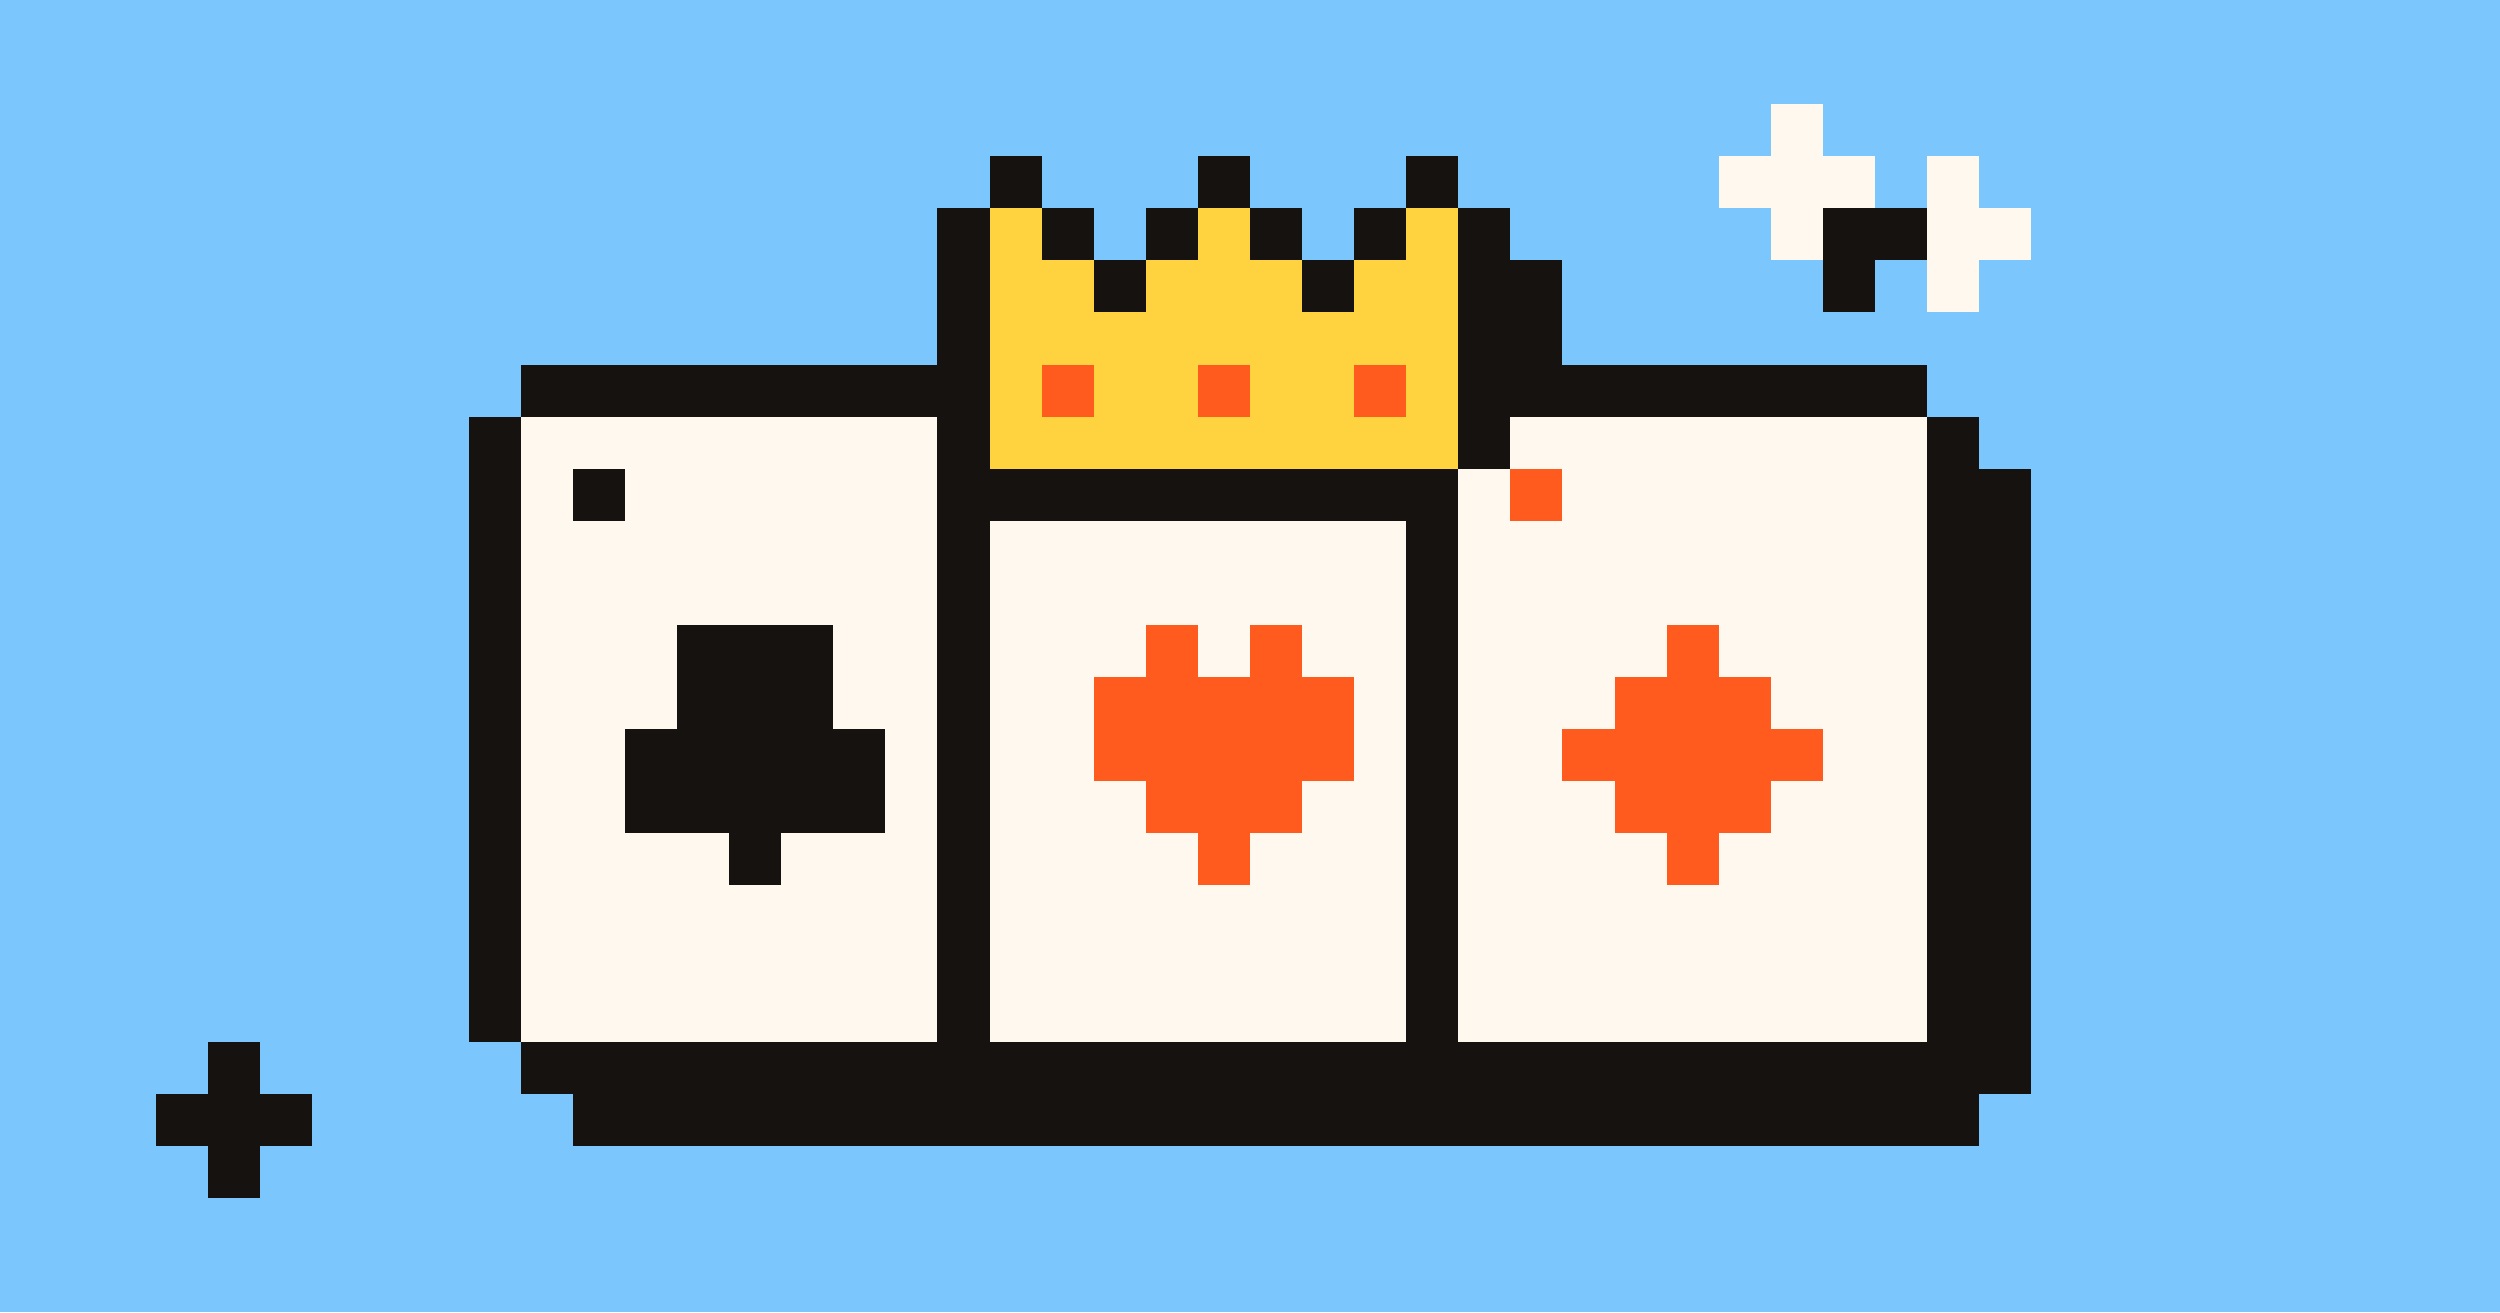
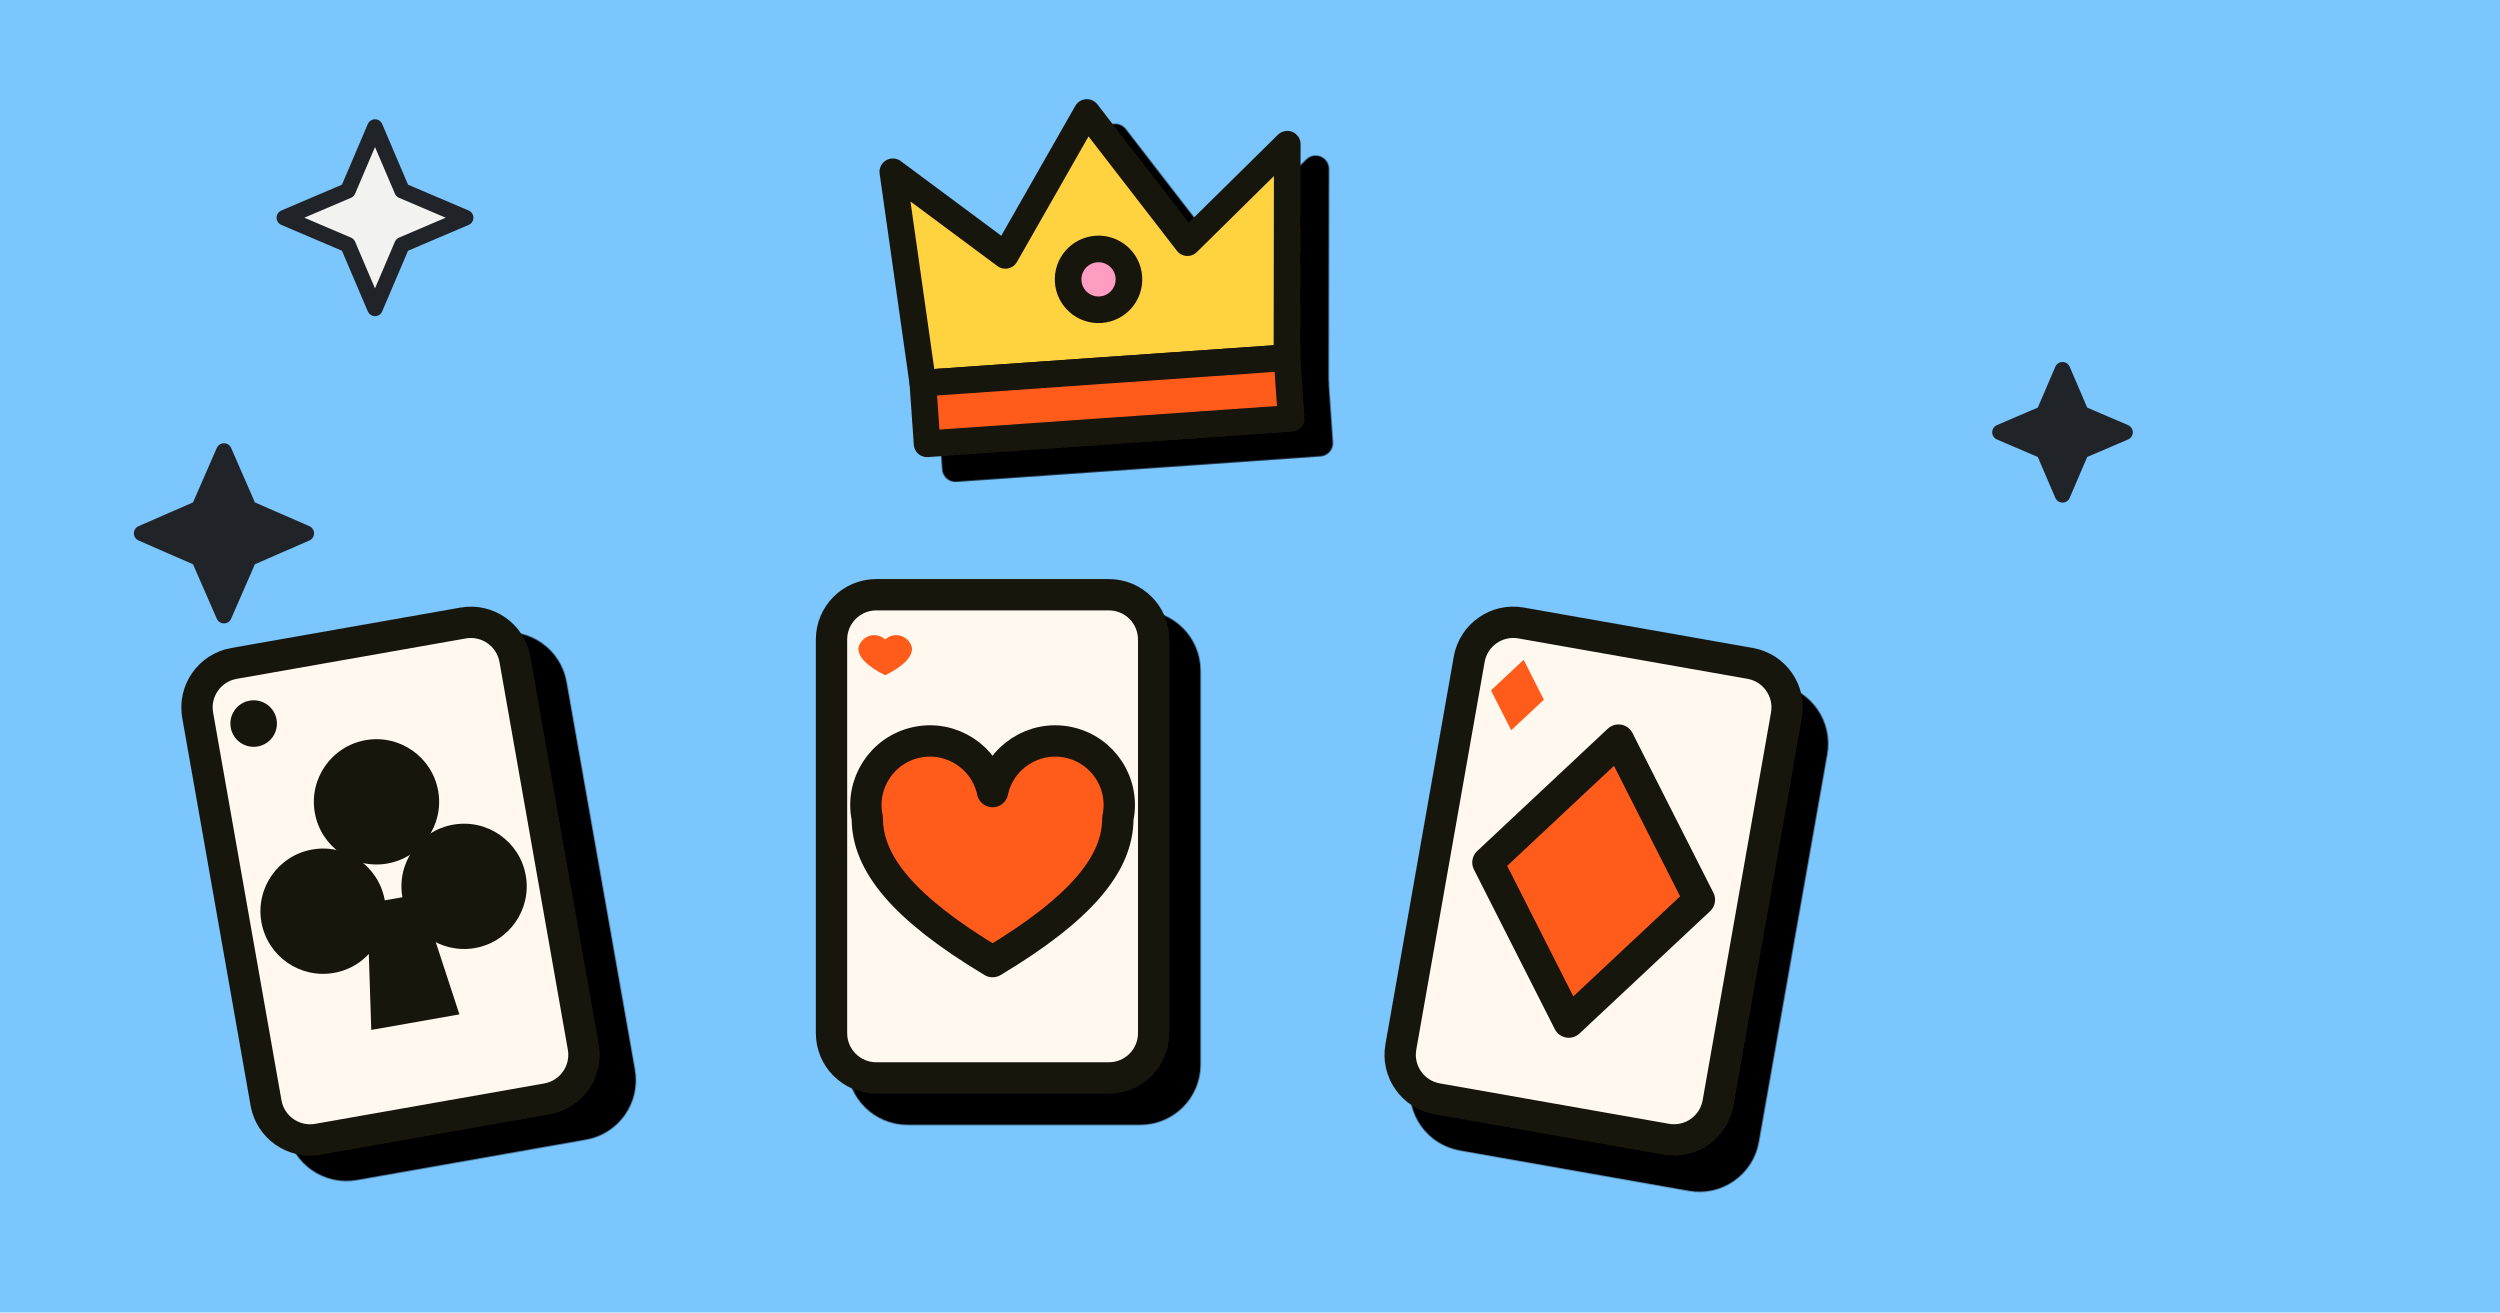
- <svg xmlns="http://www.w3.org/2000/svg" viewBox="0 0 240 126" width="240" height="126" shape-rendering="crispEdges">
+ <svg xmlns="http://www.w3.org/2000/svg" viewBox="0 0 240 126" width="240" height="126">
+   <defs>
+     <filter id="h" x="-15%" y="-15%" width="140%" height="140%">
+       <feOffset in="SourceAlpha" dx="3.5" dy="3.5" result="s" />
+       <feMerge>
+         <feMergeNode in="s" />
+         <feMergeNode in="SourceGraphic" />
+       </feMerge>
+     </filter>
+   </defs>
  <rect width="240" height="126" fill="#7CC6FE" />
-   <rect x="185" y="15" width="5" height="5" fill="#FFF8EE" />
-   <rect x="180" y="20" width="5" height="5" fill="#FFF8EE" />
-   <rect x="185" y="20" width="5" height="5" fill="#FFF8EE" />
-   <rect x="190" y="20" width="5" height="5" fill="#FFF8EE" />
-   <rect x="185" y="25" width="5" height="5" fill="#FFF8EE" />
-   <rect x="20" y="100" width="5" height="5" fill="#16120F" />
-   <rect x="15" y="105" width="5" height="5" fill="#16120F" />
-   <rect x="20" y="105" width="5" height="5" fill="#16120F" />
-   <rect x="25" y="105" width="5" height="5" fill="#16120F" />
-   <rect x="20" y="110" width="5" height="5" fill="#16120F" />
-   <rect x="175" y="15" width="5" height="5" fill="#16120F" />
-   <rect x="170" y="20" width="5" height="5" fill="#16120F" />
-   <rect x="175" y="20" width="5" height="5" fill="#16120F" />
-   <rect x="180" y="20" width="5" height="5" fill="#16120F" />
-   <rect x="175" y="25" width="5" height="5" fill="#16120F" />
-   <rect x="170" y="10" width="5" height="5" fill="#FFF8EE" />
-   <rect x="165" y="15" width="5" height="5" fill="#FFF8EE" />
-   <rect x="170" y="15" width="5" height="5" fill="#FFF8EE" />
-   <rect x="175" y="15" width="5" height="5" fill="#FFF8EE" />
-   <rect x="170" y="20" width="5" height="5" fill="#FFF8EE" />
-   <rect x="145" y="25" width="5" height="5" fill="#16120F" />
-   <rect x="145" y="30" width="5" height="5" fill="#16120F" />
-   <rect x="190" y="45" width="5" height="5" fill="#16120F" />
-   <rect x="190" y="50" width="5" height="5" fill="#16120F" />
-   <rect x="190" y="55" width="5" height="5" fill="#16120F" />
-   <rect x="190" y="60" width="5" height="5" fill="#16120F" />
-   <rect x="190" y="65" width="5" height="5" fill="#16120F" />
-   <rect x="190" y="70" width="5" height="5" fill="#16120F" />
-   <rect x="190" y="75" width="5" height="5" fill="#16120F" />
-   <rect x="190" y="80" width="5" height="5" fill="#16120F" />
-   <rect x="190" y="85" width="5" height="5" fill="#16120F" />
-   <rect x="190" y="90" width="5" height="5" fill="#16120F" />
-   <rect x="190" y="95" width="5" height="5" fill="#16120F" />
-   <rect x="185" y="100" width="10" height="5" fill="#16120F" />
-   <rect x="55" y="105" width="135" height="5" fill="#16120F" />
-   <rect x="95" y="15" width="5" height="5" fill="#16120F" />
-   <rect x="115" y="15" width="5" height="5" fill="#16120F" />
-   <rect x="135" y="15" width="5" height="5" fill="#16120F" />
-   <rect x="90" y="20" width="5" height="5" fill="#16120F" />
-   <rect x="100" y="20" width="5" height="5" fill="#16120F" />
-   <rect x="110" y="20" width="5" height="5" fill="#16120F" />
-   <rect x="120" y="20" width="5" height="5" fill="#16120F" />
-   <rect x="130" y="20" width="5" height="5" fill="#16120F" />
-   <rect x="140" y="20" width="5" height="5" fill="#16120F" />
-   <rect x="90" y="25" width="5" height="5" fill="#16120F" />
-   <rect x="105" y="25" width="5" height="5" fill="#16120F" />
-   <rect x="125" y="25" width="5" height="5" fill="#16120F" />
-   <rect x="140" y="25" width="5" height="5" fill="#16120F" />
-   <rect x="90" y="30" width="5" height="5" fill="#16120F" />
-   <rect x="140" y="30" width="5" height="5" fill="#16120F" />
-   <rect x="50" y="35" width="45" height="5" fill="#16120F" />
-   <rect x="140" y="35" width="45" height="5" fill="#16120F" />
-   <rect x="45" y="40" width="5" height="5" fill="#16120F" />
-   <rect x="90" y="40" width="5" height="5" fill="#16120F" />
-   <rect x="140" y="40" width="5" height="5" fill="#16120F" />
-   <rect x="185" y="40" width="5" height="5" fill="#16120F" />
-   <rect x="45" y="45" width="5" height="5" fill="#16120F" />
-   <rect x="55" y="45" width="5" height="5" fill="#16120F" />
-   <rect x="90" y="45" width="50" height="5" fill="#16120F" />
-   <rect x="185" y="45" width="5" height="5" fill="#16120F" />
-   <rect x="45" y="50" width="5" height="5" fill="#16120F" />
-   <rect x="90" y="50" width="5" height="5" fill="#16120F" />
-   <rect x="135" y="50" width="5" height="5" fill="#16120F" />
-   <rect x="185" y="50" width="5" height="5" fill="#16120F" />
-   <rect x="45" y="55" width="5" height="5" fill="#16120F" />
-   <rect x="90" y="55" width="5" height="5" fill="#16120F" />
-   <rect x="135" y="55" width="5" height="5" fill="#16120F" />
-   <rect x="185" y="55" width="5" height="5" fill="#16120F" />
-   <rect x="45" y="60" width="5" height="5" fill="#16120F" />
-   <rect x="65" y="60" width="15" height="5" fill="#16120F" />
-   <rect x="90" y="60" width="5" height="5" fill="#16120F" />
-   <rect x="135" y="60" width="5" height="5" fill="#16120F" />
-   <rect x="185" y="60" width="5" height="5" fill="#16120F" />
-   <rect x="45" y="65" width="5" height="5" fill="#16120F" />
-   <rect x="65" y="65" width="15" height="5" fill="#16120F" />
-   <rect x="90" y="65" width="5" height="5" fill="#16120F" />
-   <rect x="135" y="65" width="5" height="5" fill="#16120F" />
-   <rect x="185" y="65" width="5" height="5" fill="#16120F" />
-   <rect x="45" y="70" width="5" height="5" fill="#16120F" />
-   <rect x="60" y="70" width="25" height="5" fill="#16120F" />
-   <rect x="90" y="70" width="5" height="5" fill="#16120F" />
-   <rect x="135" y="70" width="5" height="5" fill="#16120F" />
-   <rect x="185" y="70" width="5" height="5" fill="#16120F" />
-   <rect x="45" y="75" width="5" height="5" fill="#16120F" />
-   <rect x="60" y="75" width="25" height="5" fill="#16120F" />
-   <rect x="90" y="75" width="5" height="5" fill="#16120F" />
-   <rect x="135" y="75" width="5" height="5" fill="#16120F" />
-   <rect x="185" y="75" width="5" height="5" fill="#16120F" />
-   <rect x="45" y="80" width="5" height="5" fill="#16120F" />
-   <rect x="70" y="80" width="5" height="5" fill="#16120F" />
-   <rect x="90" y="80" width="5" height="5" fill="#16120F" />
-   <rect x="135" y="80" width="5" height="5" fill="#16120F" />
-   <rect x="185" y="80" width="5" height="5" fill="#16120F" />
-   <rect x="45" y="85" width="5" height="5" fill="#16120F" />
-   <rect x="90" y="85" width="5" height="5" fill="#16120F" />
-   <rect x="135" y="85" width="5" height="5" fill="#16120F" />
-   <rect x="185" y="85" width="5" height="5" fill="#16120F" />
-   <rect x="45" y="90" width="5" height="5" fill="#16120F" />
-   <rect x="90" y="90" width="5" height="5" fill="#16120F" />
-   <rect x="135" y="90" width="5" height="5" fill="#16120F" />
-   <rect x="185" y="90" width="5" height="5" fill="#16120F" />
-   <rect x="45" y="95" width="5" height="5" fill="#16120F" />
-   <rect x="90" y="95" width="5" height="5" fill="#16120F" />
-   <rect x="135" y="95" width="5" height="5" fill="#16120F" />
-   <rect x="185" y="95" width="5" height="5" fill="#16120F" />
-   <rect x="50" y="100" width="135" height="5" fill="#16120F" />
-   <rect x="95" y="20" width="5" height="5" fill="#FFD23F" />
-   <rect x="115" y="20" width="5" height="5" fill="#FFD23F" />
-   <rect x="135" y="20" width="5" height="5" fill="#FFD23F" />
-   <rect x="95" y="25" width="10" height="5" fill="#FFD23F" />
-   <rect x="110" y="25" width="15" height="5" fill="#FFD23F" />
-   <rect x="130" y="25" width="10" height="5" fill="#FFD23F" />
-   <rect x="95" y="30" width="45" height="5" fill="#FFD23F" />
-   <rect x="95" y="35" width="5" height="5" fill="#FFD23F" />
-   <rect x="105" y="35" width="10" height="5" fill="#FFD23F" />
-   <rect x="120" y="35" width="10" height="5" fill="#FFD23F" />
-   <rect x="135" y="35" width="5" height="5" fill="#FFD23F" />
-   <rect x="95" y="40" width="45" height="5" fill="#FFD23F" />
-   <rect x="100" y="35" width="5" height="5" fill="#FF5B1F" />
-   <rect x="115" y="35" width="5" height="5" fill="#FF5B1F" />
-   <rect x="130" y="35" width="5" height="5" fill="#FF5B1F" />
-   <rect x="145" y="45" width="5" height="5" fill="#FF5B1F" />
-   <rect x="110" y="60" width="5" height="5" fill="#FF5B1F" />
-   <rect x="120" y="60" width="5" height="5" fill="#FF5B1F" />
-   <rect x="160" y="60" width="5" height="5" fill="#FF5B1F" />
-   <rect x="105" y="65" width="25" height="5" fill="#FF5B1F" />
-   <rect x="155" y="65" width="15" height="5" fill="#FF5B1F" />
-   <rect x="105" y="70" width="25" height="5" fill="#FF5B1F" />
-   <rect x="150" y="70" width="25" height="5" fill="#FF5B1F" />
-   <rect x="110" y="75" width="15" height="5" fill="#FF5B1F" />
-   <rect x="155" y="75" width="15" height="5" fill="#FF5B1F" />
-   <rect x="115" y="80" width="5" height="5" fill="#FF5B1F" />
-   <rect x="160" y="80" width="5" height="5" fill="#FF5B1F" />
-   <rect x="50" y="40" width="40" height="5" fill="#FFF8EE" />
-   <rect x="145" y="40" width="40" height="5" fill="#FFF8EE" />
-   <rect x="50" y="45" width="5" height="5" fill="#FFF8EE" />
-   <rect x="60" y="45" width="30" height="5" fill="#FFF8EE" />
-   <rect x="140" y="45" width="5" height="5" fill="#FFF8EE" />
-   <rect x="150" y="45" width="35" height="5" fill="#FFF8EE" />
-   <rect x="50" y="50" width="40" height="5" fill="#FFF8EE" />
-   <rect x="95" y="50" width="40" height="5" fill="#FFF8EE" />
-   <rect x="140" y="50" width="45" height="5" fill="#FFF8EE" />
-   <rect x="50" y="55" width="40" height="5" fill="#FFF8EE" />
-   <rect x="95" y="55" width="40" height="5" fill="#FFF8EE" />
-   <rect x="140" y="55" width="45" height="5" fill="#FFF8EE" />
-   <rect x="50" y="60" width="15" height="5" fill="#FFF8EE" />
-   <rect x="80" y="60" width="10" height="5" fill="#FFF8EE" />
-   <rect x="95" y="60" width="15" height="5" fill="#FFF8EE" />
-   <rect x="115" y="60" width="5" height="5" fill="#FFF8EE" />
-   <rect x="125" y="60" width="10" height="5" fill="#FFF8EE" />
-   <rect x="140" y="60" width="20" height="5" fill="#FFF8EE" />
-   <rect x="165" y="60" width="20" height="5" fill="#FFF8EE" />
-   <rect x="50" y="65" width="15" height="5" fill="#FFF8EE" />
-   <rect x="80" y="65" width="10" height="5" fill="#FFF8EE" />
-   <rect x="95" y="65" width="10" height="5" fill="#FFF8EE" />
-   <rect x="130" y="65" width="5" height="5" fill="#FFF8EE" />
-   <rect x="140" y="65" width="15" height="5" fill="#FFF8EE" />
-   <rect x="170" y="65" width="15" height="5" fill="#FFF8EE" />
-   <rect x="50" y="70" width="10" height="5" fill="#FFF8EE" />
-   <rect x="85" y="70" width="5" height="5" fill="#FFF8EE" />
-   <rect x="95" y="70" width="10" height="5" fill="#FFF8EE" />
-   <rect x="130" y="70" width="5" height="5" fill="#FFF8EE" />
-   <rect x="140" y="70" width="10" height="5" fill="#FFF8EE" />
-   <rect x="175" y="70" width="10" height="5" fill="#FFF8EE" />
-   <rect x="50" y="75" width="10" height="5" fill="#FFF8EE" />
-   <rect x="85" y="75" width="5" height="5" fill="#FFF8EE" />
-   <rect x="95" y="75" width="15" height="5" fill="#FFF8EE" />
-   <rect x="125" y="75" width="10" height="5" fill="#FFF8EE" />
-   <rect x="140" y="75" width="15" height="5" fill="#FFF8EE" />
-   <rect x="170" y="75" width="15" height="5" fill="#FFF8EE" />
-   <rect x="50" y="80" width="20" height="5" fill="#FFF8EE" />
-   <rect x="75" y="80" width="15" height="5" fill="#FFF8EE" />
-   <rect x="95" y="80" width="20" height="5" fill="#FFF8EE" />
-   <rect x="120" y="80" width="15" height="5" fill="#FFF8EE" />
-   <rect x="140" y="80" width="20" height="5" fill="#FFF8EE" />
-   <rect x="165" y="80" width="20" height="5" fill="#FFF8EE" />
-   <rect x="50" y="85" width="40" height="5" fill="#FFF8EE" />
-   <rect x="95" y="85" width="40" height="5" fill="#FFF8EE" />
-   <rect x="140" y="85" width="45" height="5" fill="#FFF8EE" />
-   <rect x="50" y="90" width="40" height="5" fill="#FFF8EE" />
-   <rect x="95" y="90" width="40" height="5" fill="#FFF8EE" />
-   <rect x="140" y="90" width="45" height="5" fill="#FFF8EE" />
-   <rect x="50" y="95" width="40" height="5" fill="#FFF8EE" />
-   <rect x="95" y="95" width="40" height="5" fill="#FFF8EE" />
-   <rect x="140" y="95" width="45" height="5" fill="#FFF8EE" />
+   <path d="M21.5 43.3l2.4 5.5 5.5 2.4-5.5 2.4-2.4 5.5-2.4-5.5-5.5-2.4 5.5-2.4z" fill="#16120F" stroke="#16120F" stroke-width="1.5" stroke-linejoin="round" opacity=".9" />
+   <path d="M45.1 75.2l1.6 3.8 3.8 1.6-3.8 1.6-1.6 3.8-1.6-3.8-3.8-1.6 3.8-1.6z" fill="#16120F" stroke="#16120F" stroke-width="1.5" stroke-linejoin="round" opacity=".9" />
+   <path d="M198.0 35.5l1.8 4.2 4.2 1.8-4.2 1.8-1.8 4.2-1.8-4.2-4.2-1.8 4.2-1.8z" fill="#16120F" stroke="#16120F" stroke-width="1.5" stroke-linejoin="round" opacity=".9" />
+   <path d="M36.0 12.2l2.6 6.1 6.1 2.6-6.1 2.6-2.6 6.1-2.6-6.1-6.1-2.6 6.1-2.6z" fill="#FFF8EE" stroke="#16120F" stroke-width="1.5" stroke-linejoin="round" opacity=".9" />
+   <g transform="translate(10.0 57.1) rotate(-10.0 27.5 27.5) scale(0.859)" filter="url(#h)">
+     <rect x="14" y="5" width="36" height="54" rx="5" fill="#FFF8EE" stroke="#16120F" stroke-width="3.5" stroke-linejoin="round" stroke-linecap="round" />
+     <g fill="#16120F">
+       <circle cx="32" cy="23" r="7" />
+       <circle cx="24" cy="34" r="7" />
+       <circle cx="40" cy="34" r="7" />
+       <path d="M29 34h6l2 14H27z" />
+       <circle cx="20" cy="12" r="2.6" />
+     </g>
+   </g>
+   <g transform="translate(67.8 52.8) rotate(0.0 27.5 27.5) scale(0.859)" filter="url(#h)">
+     <rect x="14" y="5" width="36" height="54" rx="5" fill="#FFF8EE" stroke="#16120F" stroke-width="3.5" stroke-linejoin="round" stroke-linecap="round" />
+     <path d="M32 46c-10-6-14-11-14-16a7 7 0 0 1 14-3 7 7 0 0 1 14 3c0 5-4 10-14 16z" fill="#FF5B1F" stroke="#16120F" stroke-width="3.5" stroke-linejoin="round" stroke-linecap="round" />
+     <path d="M20 14c-2-1-3-2-3-3a1.8 1.8 0 0 1 3-1 1.8 1.8 0 0 1 3 1c0 1-1 2-3 3z" fill="#FF5B1F" />
+   </g>
+   <g transform="translate(125.5 57.1) rotate(10.0 27.5 27.5) scale(0.859)" filter="url(#h)">
+     <rect x="14" y="5" width="36" height="54" rx="5" fill="#FFF8EE" stroke="#16120F" stroke-width="3.5" stroke-linejoin="round" stroke-linecap="round" />
+     <path d="M32 16l12 16-12 16-12-16z" fill="#FF5B1F" stroke="#16120F" stroke-width="3.5" stroke-linejoin="round" stroke-linecap="round" />
+     <path d="M20 9l3 4-3 4-3-4z" fill="#FF5B1F" />
+   </g>
+   <g transform="translate(82.0 2.0) rotate(-4.0 23.4 23.4) scale(0.730)" filter="url(#h)">
+     <path d="M8 46l-2-28 14 12 12-18 12 18 14-12-2 28z" fill="#FFD23F" stroke="#16120F" stroke-width="3.5" stroke-linejoin="round" stroke-linecap="round" />
+     <rect x="8" y="46" width="48" height="8" fill="#FF5B1F" stroke="#16120F" stroke-width="3.5" stroke-linejoin="round" stroke-linecap="round" />
+     <circle cx="32" cy="34" r="4" fill="#FF9CC2" stroke="#16120F" stroke-width="3.5" stroke-linejoin="round" stroke-linecap="round" />
+   </g>
</svg>
